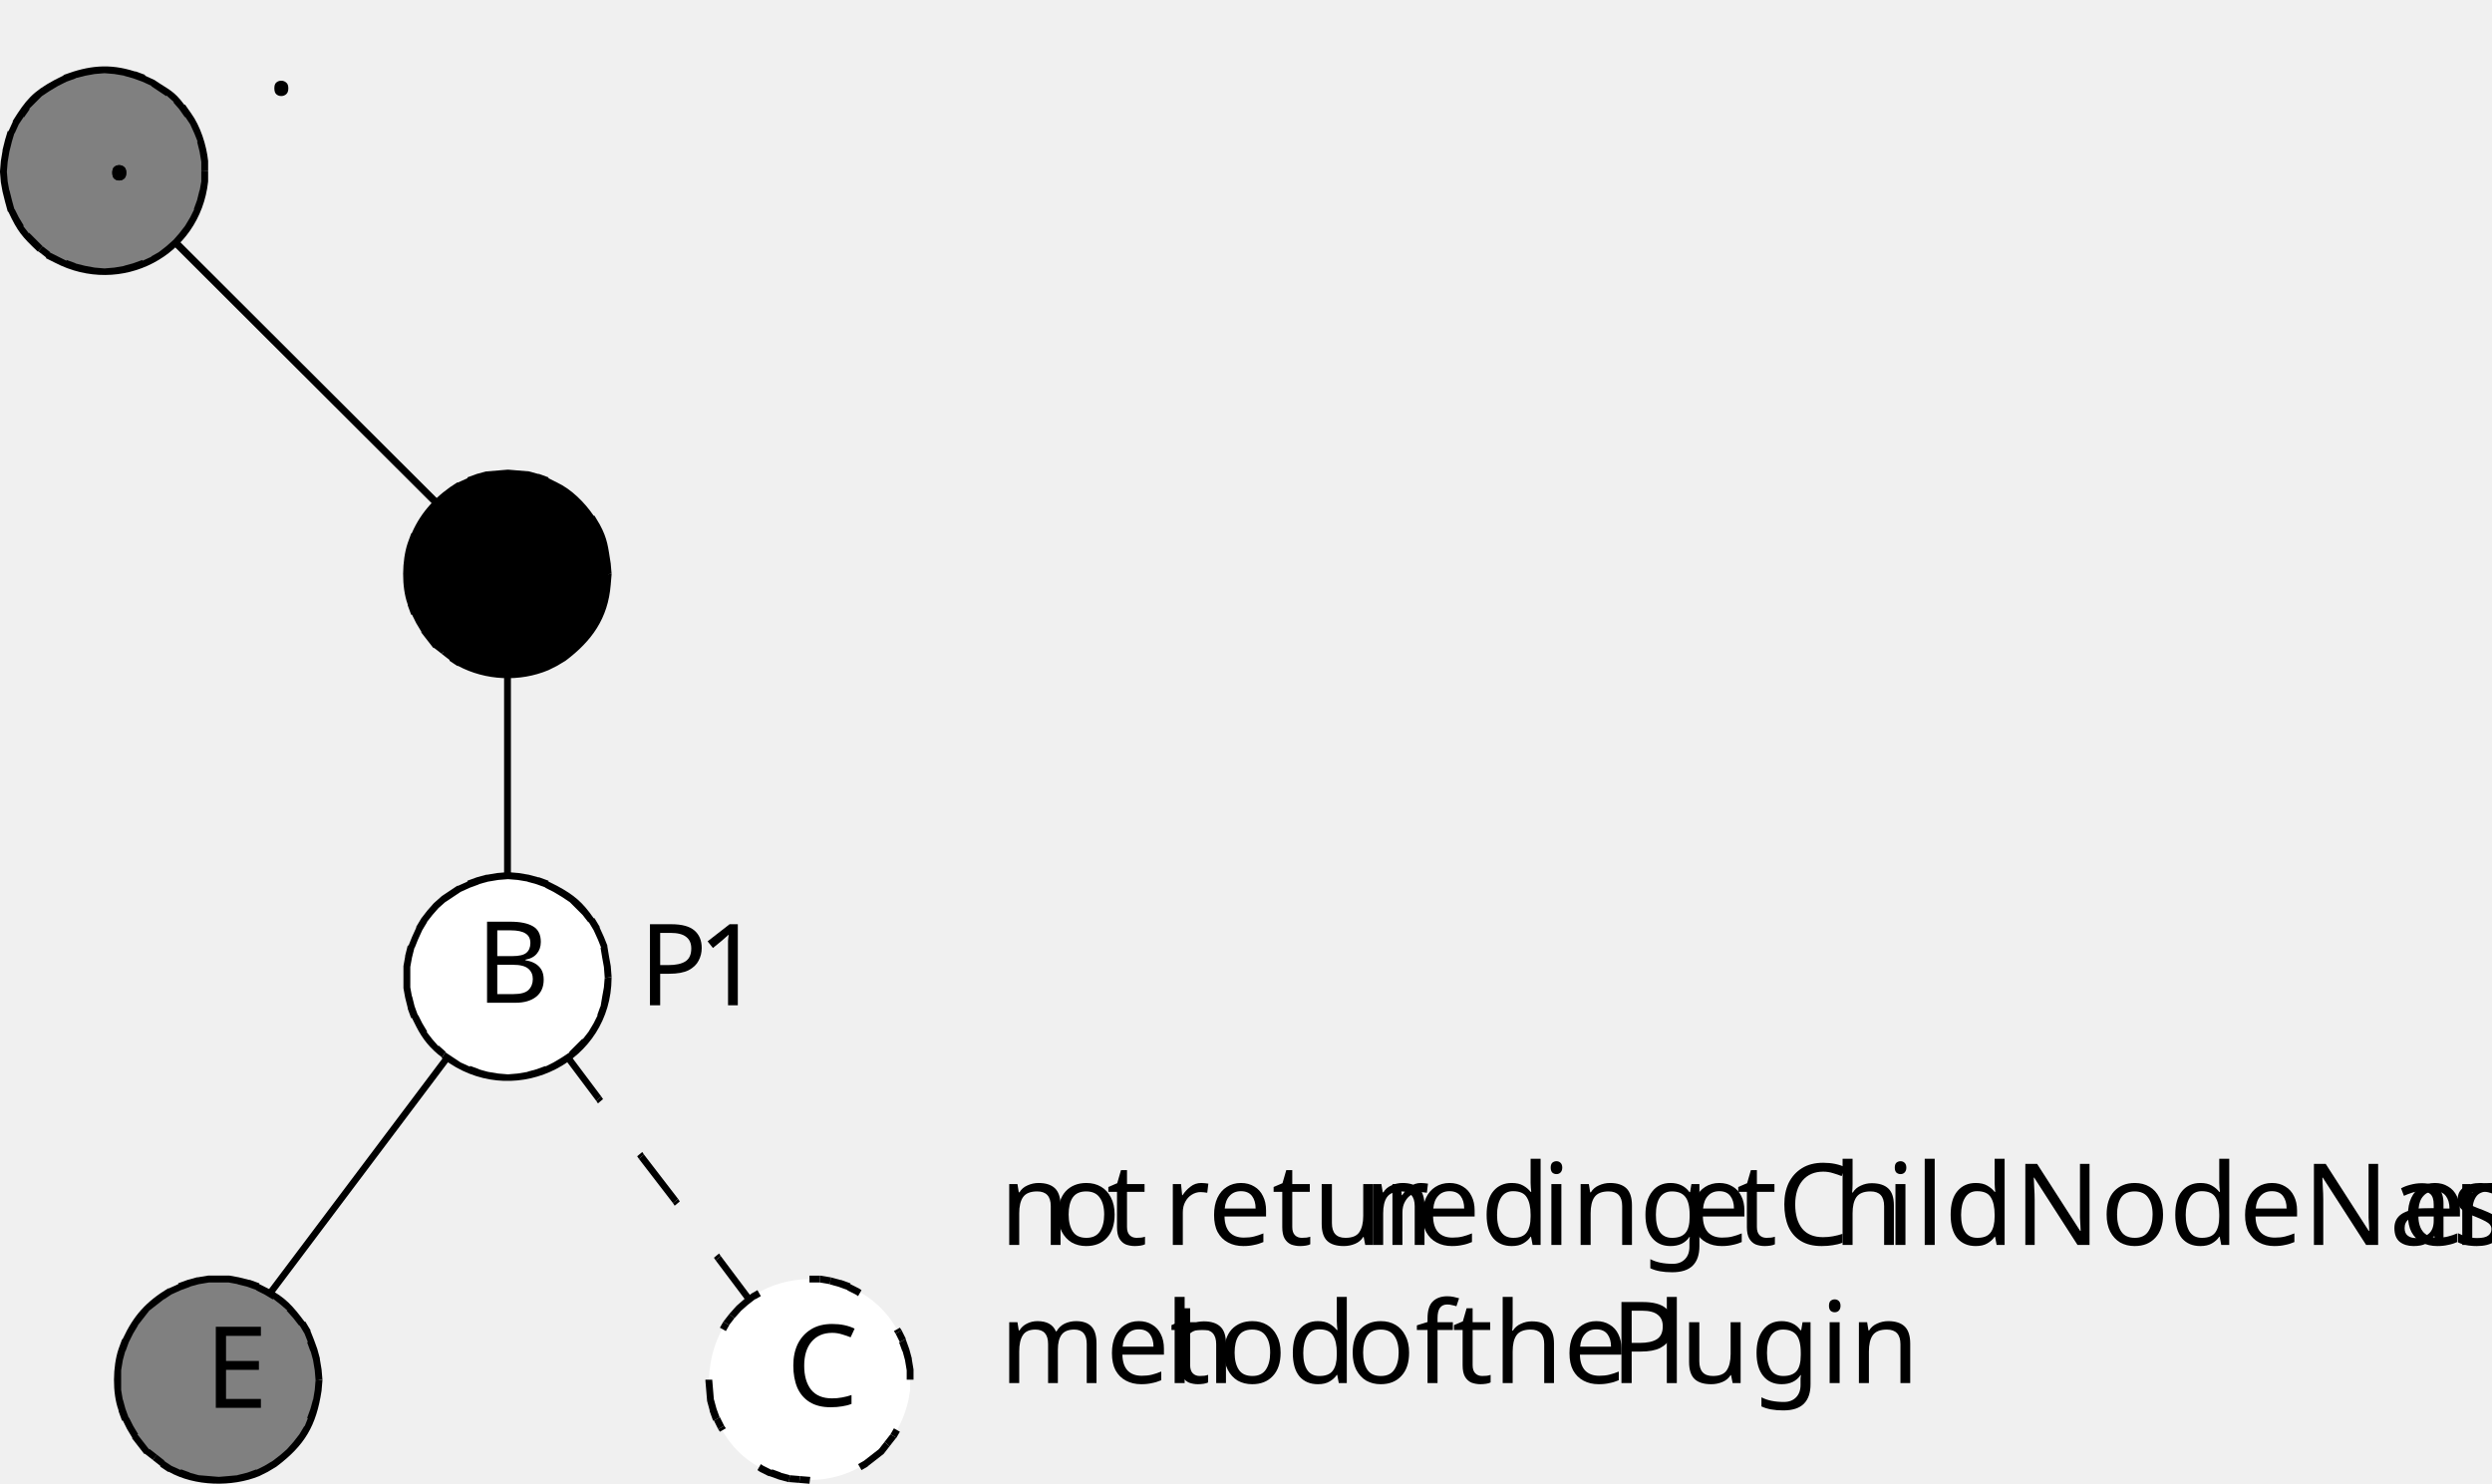
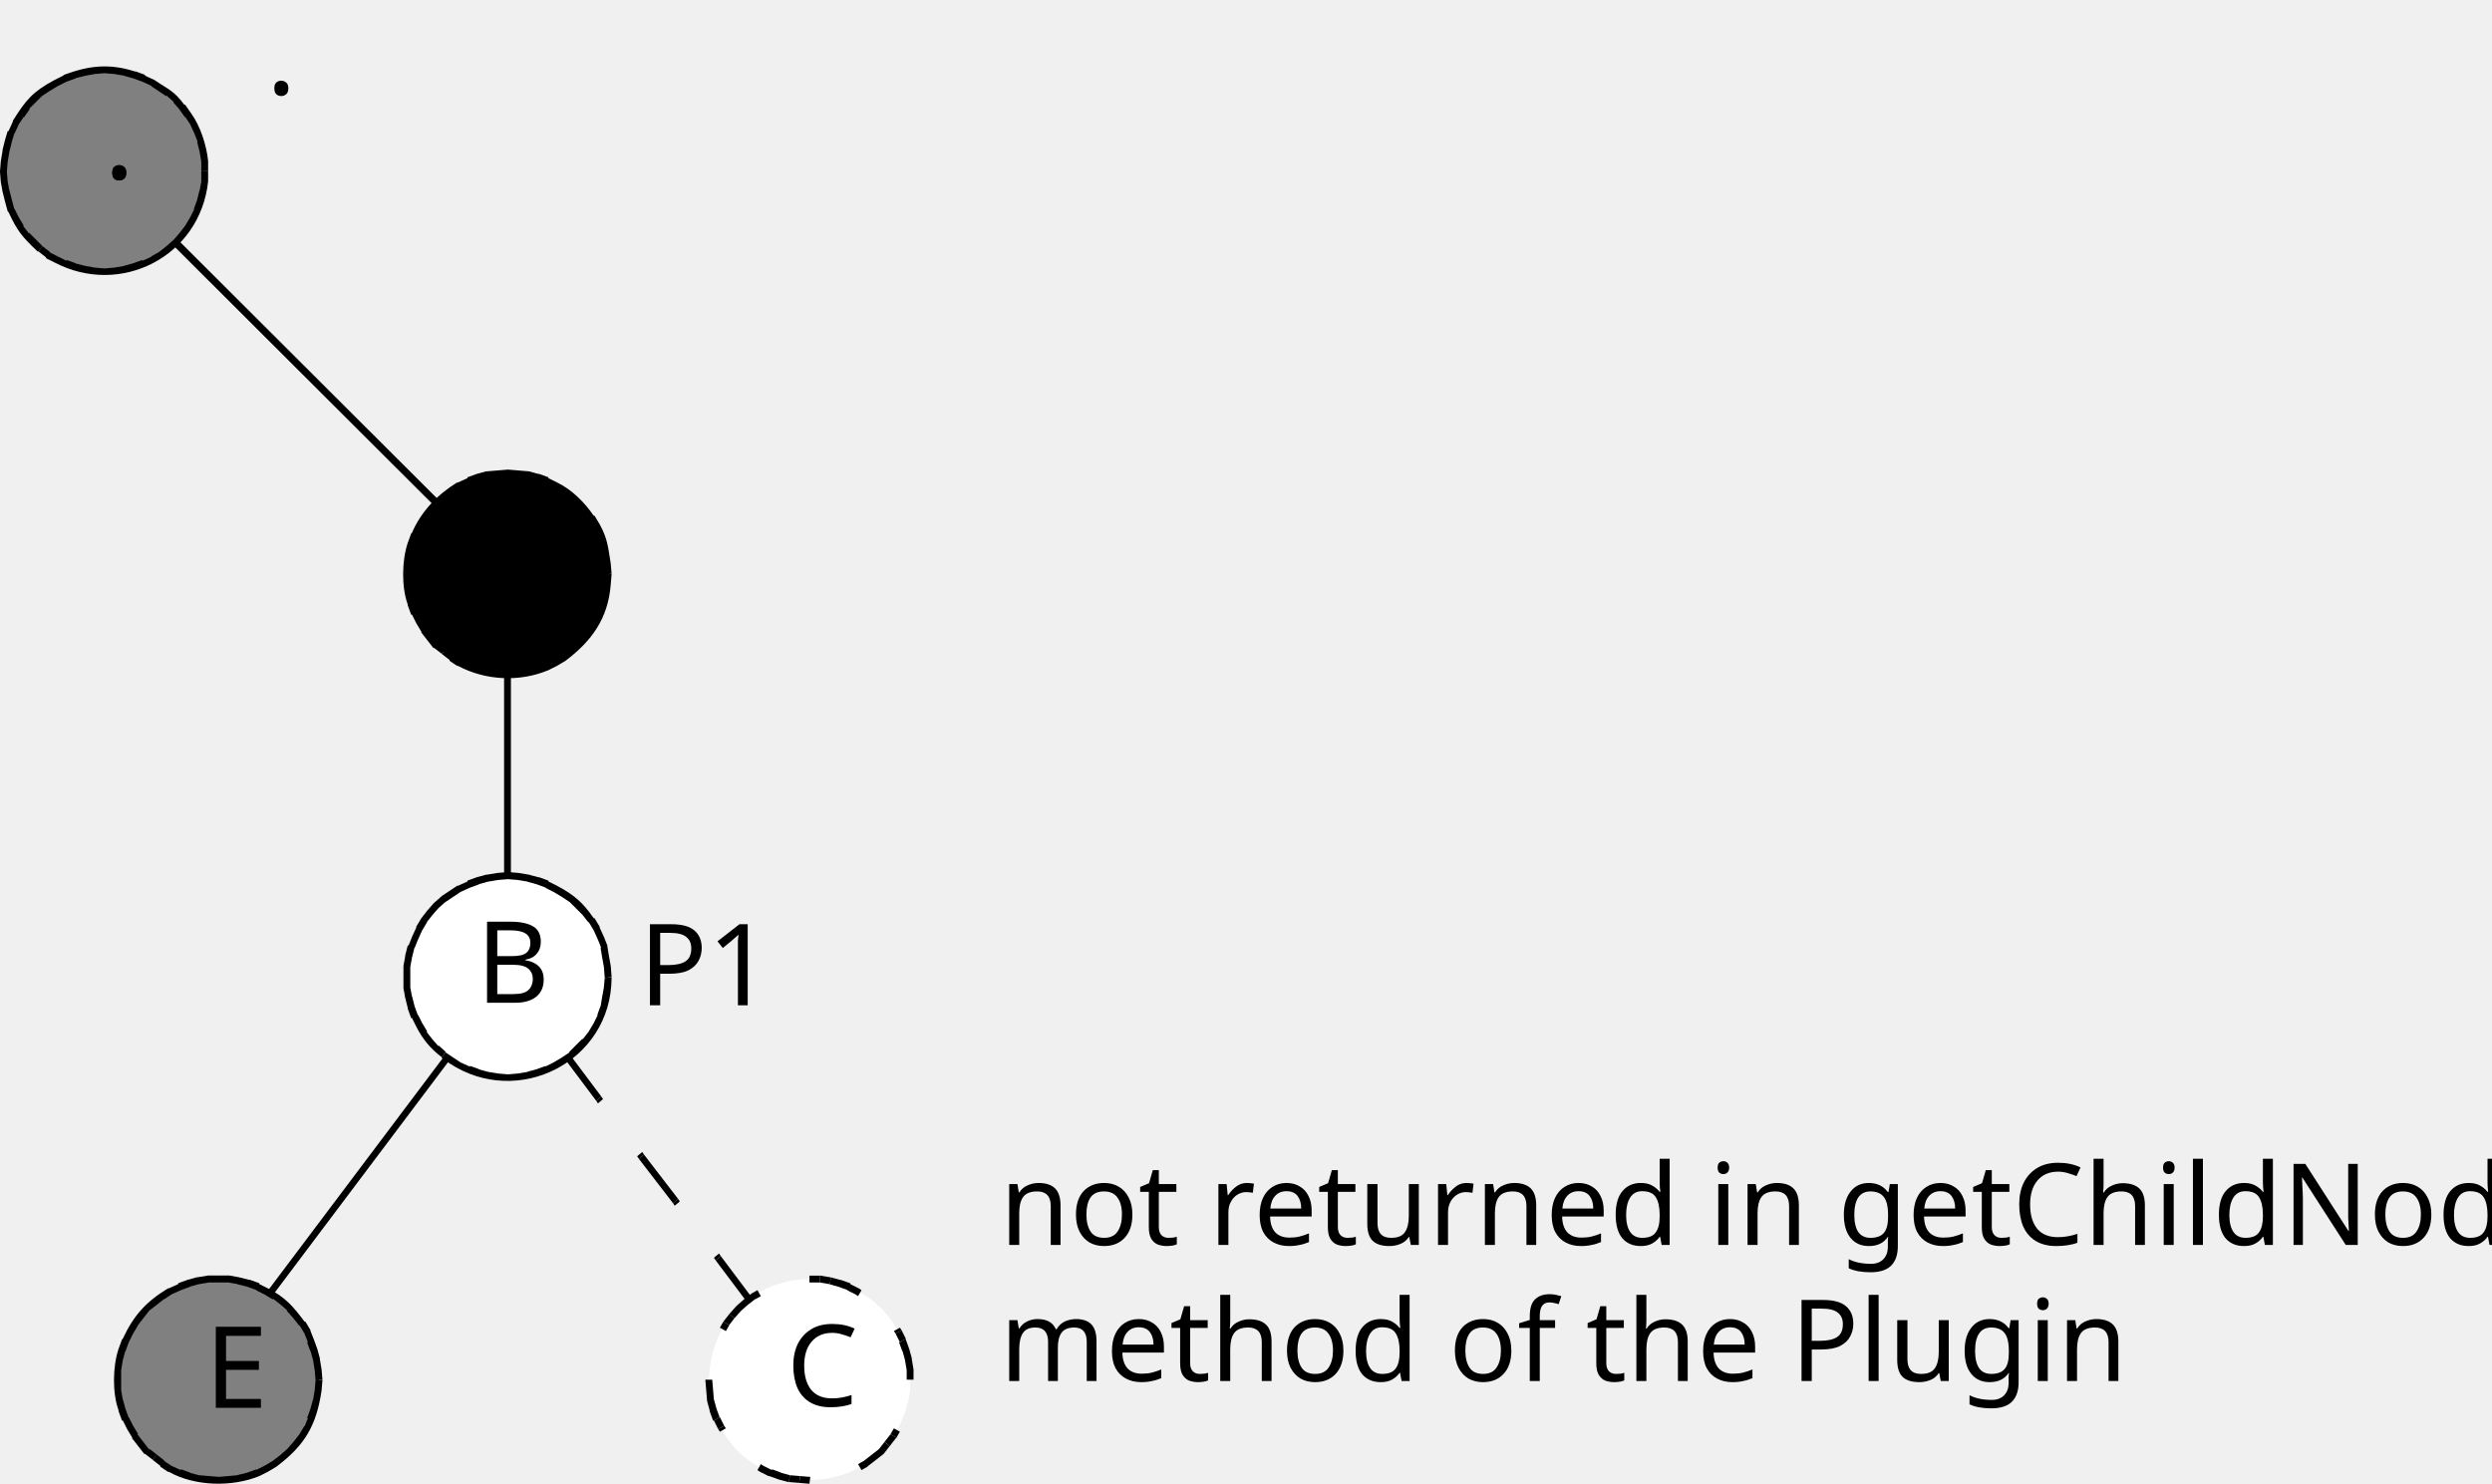
- <svg xmlns="http://www.w3.org/2000/svg" version="1.1" id="Layer_1" x="0px" y="0px" width="175.295px" height="104.388px" viewBox="0 0 175.295 104.388" style="enable-background:new 0 0 175.295 104.388;" xml:space="preserve">
-   <polyline points="35.88,68.628 35.76,68.447 35.4,68.747 35.52,68.928 " />
+ <svg xmlns="http://www.w3.org/2000/svg" version="1.1" id="Layer_1" x="0px" y="0px" width="175.295px" height="104.389px" viewBox="0 0 175.295 104.389" enable-background="new 0 0 175.295 104.389" xml:space="preserve">
+   <polyline points="35.88,68.628 35.76,68.447 35.4,68.747 35.52,68.927 " />
  <polyline points="36.9,70.008 37.02,70.188 36.66,70.487 36.54,70.308 " />
-   <polyline points="35.88,68.628 35.52,68.928 36.54,70.308 36.9,70.008 " />
-   <polyline style="fill-rule:evenodd;clip-rule:evenodd;" points="39.959,74.027 39.84,73.848 39.48,74.147 39.6,74.327 " />
-   <polyline style="fill-rule:evenodd;clip-rule:evenodd;" points="42.3,77.147 42.42,77.327 42.06,77.628 41.94,77.447 " />
-   <polyline style="fill-rule:evenodd;clip-rule:evenodd;" points="39.959,74.027 39.6,74.327 41.94,77.447 42.3,77.147 " />
-   <polyline style="fill-rule:evenodd;clip-rule:evenodd;" points="45.3,81.228 45.18,81.048 44.82,81.348 44.94,81.527 " />
-   <polyline style="fill-rule:evenodd;clip-rule:evenodd;" points="47.7,84.348 47.82,84.527 47.459,84.827 47.34,84.647 " />
-   <polyline style="fill-rule:evenodd;clip-rule:evenodd;" points="45.3,81.228 44.94,81.527 47.34,84.647 47.7,84.348 " />
-   <polyline style="fill-rule:evenodd;clip-rule:evenodd;" points="50.7,88.367 50.58,88.188 50.22,88.487 50.34,88.668 " />
-   <polyline style="fill-rule:evenodd;clip-rule:evenodd;" points="53.04,91.487 53.16,91.668 52.8,91.968 52.68,91.787 " />
-   <polyline style="fill-rule:evenodd;clip-rule:evenodd;" points="50.7,88.367 50.34,88.668 52.68,91.787 53.04,91.487 " />
+   <polyline points="35.88,68.628 35.52,68.927 36.54,70.308 36.9,70.008 " />
+   <polyline points="39.959,74.027 39.84,73.848 39.48,74.147 39.6,74.327 " />
+   <polyline points="42.3,77.147 42.42,77.327 42.06,77.628 41.94,77.447 " />
+   <polyline points="39.959,74.027 39.6,74.327 41.94,77.447 42.3,77.147 " />
+   <polyline points="45.3,81.228 45.18,81.048 44.82,81.348 44.94,81.527 " />
+   <polyline points="47.7,84.348 47.82,84.527 47.459,84.827 47.34,84.647 " />
+   <polyline points="45.3,81.228 44.94,81.527 47.34,84.647 47.7,84.348 " />
+   <polyline points="50.7,88.367 50.58,88.188 50.22,88.487 50.34,88.668 " />
+   <polyline points="53.04,91.487 53.16,91.668 52.8,91.968 52.68,91.787 " />
+   <polyline points="50.7,88.367 50.34,88.668 52.68,91.787 53.04,91.487 " />
  <polyline points="56.1,95.567 55.98,95.388 55.62,95.688 55.74,95.867 " />
-   <polyline points="57.12,96.947 57.24,97.128 56.88,97.428 56.76,97.247 " />
+   <polyline points="57.12,96.947 57.24,97.128 56.88,97.427 56.76,97.247 " />
  <polyline points="56.1,95.567 55.74,95.867 56.76,97.247 57.12,96.947 " />
-   <polyline points="35.88,68.928 36,68.747 35.64,68.447 35.52,68.628 " />
-   <polyline points="14.58,97.247 14.46,97.428 14.1,97.128 14.22,96.947 " />
-   <polyline points="35.88,68.928 35.52,68.628 14.22,96.947 14.58,97.247 " />
+   <polyline points="35.88,68.927 36,68.747 35.64,68.447 35.52,68.628 " />
+   <polyline points="14.58,97.247 14.46,97.427 14.1,97.128 14.22,96.947 " />
+   <polyline points="35.88,68.927 35.52,68.628 14.22,96.947 14.58,97.247 " />
  <rect x="35.459" y="40.128" width="0.48" height="0.239" />
  <rect x="35.459" y="40.367" width="0.48" height="28.62" />
  <polyline points="7.5,11.867 7.32,11.688 6.96,12.048 7.14,12.228 " />
  <polyline points="35.88,40.188 36.06,40.367 35.7,40.728 35.52,40.548 " />
  <polyline points="7.5,11.867 7.14,12.228 35.52,40.548 35.88,40.188 " />
-   <path style="fill-rule:evenodd;clip-rule:evenodd;fill:#808080;" d="M14.4,12.048v-0.721l-0.12-0.72  c-1.906-7.97-13.015-7.32-13.98,0.72l-0.06,0.721l0.06,0.72c0.994,8.02,12.158,8.577,13.98,0.66l0.12-0.66V12.048" />
-   <path d="M14.16,12.048v-0.721v0.061l-0.12-0.72l-0.18-0.721l0.06,0.061l-0.24-0.601l-0.3-0.66l-0.36-0.54v0.061l-0.42-0.6  l-0.42-0.48h0.06l-0.54-0.48v0.061l-1.08-0.72h0.06l-0.66-0.301L9.36,5.508L8.7,5.327h0.06l-0.72-0.12l-0.72-0.06h0.06l-0.72,0.06  L6,5.327L5.28,5.508h0.06L4.68,5.747l-0.6,0.301l-0.6,0.359l-0.54,0.36L3,6.707L2.04,7.668H2.1l-0.42,0.6V8.207l-0.36,0.54  l-0.3,0.66v-0.06l-0.18,0.6l-0.18,0.721l-0.12,0.72l-0.06,0.72v-0.06l0.06,0.72l0.12,0.66v-0.061l0.18,0.721l0.18,0.659v-0.06  l0.3,0.6l0.36,0.601H1.62l0.42,0.54v-0.061L3,17.327l-0.3,0.36H2.64c-1.101-1.044-1.402-1.407-2.04-2.76l-0.06-0.061l-0.18-0.66  l-0.18-0.72l-0.12-0.66L0,12.107v-0.06l0.06-0.721l0.12-0.72v-0.06l0.18-0.721l0.18-0.6H0.6l0.3-0.66v-0.06  c0.914-1.469,1.398-2.052,2.94-2.88l0.6-0.301l0.06-0.06c1.731-0.646,3.185-0.817,4.98-0.24h0.06l0.66,0.24v0.06l0.66,0.301  c1.003,0.687,1.363,0.74,2.1,1.739h0.06l0.42,0.601c0.652,0.896,1.087,2.25,1.2,3.359v0.721" />
-   <path d="M3,17.327l0.54,0.42H3.48l1.2,0.601v-0.061l0.66,0.24H5.28L6,18.707l0.66,0.12l0.72,0.061H7.32l0.72-0.061l0.72-0.12H8.7  l0.66-0.18l0.66-0.24v0.061l0.66-0.3h-0.06l0.54-0.301l0.54-0.42l0.54-0.479l-0.06,0.06l0.42-0.479l0.42-0.54l0.36-0.601l0.3-0.6  l-0.06,0.06l0.24-0.659l0.18-0.721v0.061l0.12-0.66v-0.72h0.48v0.72c-0.56,5.264-6.152,8.136-10.8,5.7l-0.6-0.3v-0.061l-0.54-0.42" />
-   <path style="fill-rule:evenodd;clip-rule:evenodd;" d="M42.78,40.367l-0.06-0.72l-0.12-0.72c-1.805-7.906-12.887-7.319-13.98,0.72  v1.44c1.036,8.03,12.224,8.643,13.98,0.72l0.12-0.72L42.78,40.367" />
-   <path d="M42.54,40.428l-0.06-0.721l-0.12-0.72l-0.12-0.66v0.061L42,37.728h0.061l-0.3-0.6l-0.36-0.601v0.061l-0.42-0.54l-0.96-0.96  h0.06l-0.54-0.42v0.06l-0.6-0.36l-0.6-0.3h0.06l-0.66-0.24l-0.66-0.18h0.061l-1.44-0.12h0.061l-1.44,0.12l-0.66,0.18h0.061  l-0.66,0.24l-0.66,0.3l-0.54,0.36l0.061-0.06l-0.54,0.42l-0.54,0.479l-0.42,0.48L30,36.588l0.061-0.061l-0.36,0.601l-0.3,0.6  l-0.24,0.66v-0.061l-0.18,0.66l-0.12,0.72v-0.06v1.44l0.12,0.72v-0.061l0.18,0.66l0.24,0.66v-0.06l0.3,0.6l0.36,0.6H30l0.841,1.08  v-0.06l0.54,0.42l-0.301,0.36l-0.54-0.42h-0.06l-0.84-1.08v-0.061l-0.36-0.6l-0.3-0.601h-0.06l-0.24-0.659v-0.061  c-0.447-1.22-0.412-3.101,0-4.32l0.24-0.659l0.06-0.061c0.651-1.506,1.793-2.689,3.18-3.54h0.061l0.66-0.3v-0.06l0.659-0.24  l0.66-0.18h0.061l1.439-0.12h0.061l1.439,0.12l0.66,0.18h0.061l0.659,0.24v0.06l0.601,0.3c1.021,0.48,1.954,1.418,2.58,2.34h0.06  l0.36,0.601c0.565,1.035,0.591,1.603,0.779,2.76l0.061,0.72" />
-   <path d="M31.38,45.647l0.54,0.42H31.86l0.54,0.36l0.66,0.3v-0.06l0.66,0.239H33.66l0.66,0.181l0.72,0.119h-0.06h1.44l0.72-0.119  H37.08l0.66-0.181l0.66-0.239l-0.06,0.06l0.6-0.3l0.6-0.36l0.54-0.42l0.48-0.42l-0.061,0.06l0.48-0.54l0.42-0.54l0.36-0.6l0.3-0.6  L42,43.067l0.24-0.66v0.061l0.12-0.66l0.12-0.72l0.06-0.721v0.061l0.48-0.061v0.061l-0.061,0.72c-0.189,2.35-1.326,3.947-3.18,5.34  l-0.6,0.36l-0.601,0.3c-2.026,0.846-4.417,0.737-6.359-0.3H32.16l-0.54-0.36v-0.06l-0.54-0.42" />
-   <text transform="matrix(1 0 0 1 18.7202 6.6475)" style="font-family:'ProductusBook'; font-size:7.98;">.</text>
-   <text transform="matrix(1 0 0 1 7.3198 12.5879)" style="font-family:'ProductusSemibold'; font-size:7.98;">.</text>
-   <path style="fill-rule:evenodd;clip-rule:evenodd;fill:#FFFFFF;" d="M42.78,68.747l-0.06-0.779l-0.12-0.66  c-1.688-7.893-12.917-7.356-13.98,0.66v1.5c1.046,8.013,12.311,8.55,13.98,0.66l0.12-0.66L42.78,68.747" />
-   <path d="M42.54,68.808l-0.06-0.78l-0.12-0.66l-0.12-0.72l0.061,0.06l-0.24-0.6l-0.3-0.66l-0.36-0.6v0.06l-0.42-0.54l-0.96-0.96  l0.06,0.061l-0.54-0.36l-0.6-0.36l-0.6-0.3h0.06l-0.66-0.24l-0.66-0.18h0.061l-0.72-0.12l-0.721-0.06h0.061l-0.721,0.06l-0.72,0.12  l-0.66,0.18h0.061l-0.66,0.24l-0.66,0.3l-1.08,0.721l0.061-0.061l-0.54,0.48l-0.42,0.479L30,64.907l0.061-0.06l-0.36,0.6l-0.3,0.66  l-0.24,0.6v-0.06l-0.18,0.72l-0.12,0.66v-0.06v1.5l0.12,0.66v-0.061l0.18,0.72l0.24,0.66v-0.06l0.3,0.6l0.36,0.601H30l0.421,0.54  l0.42,0.479v-0.06l0.54,0.479H31.32l-0.24,0.42v-0.06c-0.796-0.599-1.348-1.267-1.8-2.16l-0.3-0.6h-0.06l-0.24-0.66v-0.061  l-0.181-0.72l-0.119-0.66v-1.56l0.119-0.66v-0.061l0.181-0.72h0.06l0.24-0.6l0.3-0.66v-0.061l0.36-0.6l0.42-0.54l0.42-0.479  l0.06-0.061l0.54-0.479l1.08-0.721h0.061l0.66-0.3v-0.06l0.659-0.24l0.66-0.18h0.061l0.72-0.12l0.72-0.061h0.061l0.72,0.061  l0.72,0.12l0.66,0.18h0.061l0.659,0.24v0.06l0.601,0.3c1.213,0.654,1.796,1.154,2.58,2.28h0.06l0.36,0.6v0.061l0.3,0.66l0.24,0.6  v0.061l0.12,0.72l0.119,0.66l0.061,0.779" />
-   <path d="M31.32,74.027l1.08,0.72l0.66,0.301v-0.061l0.66,0.24H33.66l0.66,0.18l0.72,0.12l0.721,0.061H35.7l0.721-0.061l0.72-0.12  H37.08l0.66-0.18l0.66-0.24l-0.06,0.061l0.6-0.301l0.6-0.359l0.54-0.36h-0.06l0.96-0.96v0.061l0.42-0.54l0.36-0.601l0.3-0.6  L42,71.447l0.24-0.66v0.061l0.12-0.72l0.12-0.66l0.06-0.721v0.061l0.48-0.061v0.061c-0.022,5.867-6.57,9.193-11.4,6l-0.54-0.36" />
-   <text transform="matrix(1 0 0 1 33.48 70.5479)" style="font-family:'ProductusSemibold'; font-size:7.98;">B</text>
-   <text transform="matrix(1 0 0 1 7.3198 12.5869)" style="font-family:'ProductusSemibold'; font-size:7.98;">.</text>
-   <text transform="matrix(1 0 0 1 34.2593 42.9473)" style="font-family:'ProductusSemibold'; font-size:7.98;">A</text>
-   <text transform="matrix(1 0 0 1 44.939 70.7266)">
-     <tspan x="0" y="0" style="font-family:'ProductusSemibold'; font-size:7.98;">P</tspan>
-     <tspan x="4.134" y="0" style="font-family:'ProductusSemibold'; font-size:7.98;">1</tspan>
-   </text>
-   <path style="fill-rule:evenodd;clip-rule:evenodd;fill:#808080;" d="M22.44,97.067l-0.06-0.72l-0.12-0.72  c-1.853-7.946-12.876-7.319-13.98,0.72v1.439c1.09,8.031,12.146,8.646,13.98,0.721l0.12-0.721L22.44,97.067" />
-   <path d="M22.2,97.128l-0.06-0.721l-0.12-0.72l-0.18-0.66v0.061l-0.24-0.66h0.06l-0.239-0.601l-0.36-0.6v0.06l-0.42-0.54l-0.48-0.54  h0.061l-0.48-0.42l-0.54-0.42v0.061l-0.6-0.36L18,90.768h0.061l-0.66-0.24l-0.72-0.18h0.06l-0.66-0.12h-1.44h0.06l-0.72,0.12  l-0.66,0.18h0.06l-0.66,0.24l-0.66,0.3l-0.54,0.36l0.06-0.061l-1.08,0.84l-0.84,1.08l0.06-0.06l-0.36,0.6l-0.3,0.601l-0.24,0.66  v-0.061l-0.18,0.66l-0.12,0.72v-0.06v1.439l0.12,0.721v-0.061l0.18,0.66l0.24,0.66v-0.061l0.3,0.601l0.36,0.6H9.66l0.84,1.08v-0.06  l0.54,0.42l-0.3,0.359l-0.54-0.42h-0.06l-0.84-1.08v-0.06l-0.36-0.6l-0.3-0.601H8.58l-0.24-0.66v-0.06  c-0.447-1.221-0.412-3.101,0-4.32l0.24-0.66l0.06-0.06c0.765-1.644,1.645-2.605,3.18-3.54h0.06l0.66-0.3v-0.061l0.66-0.239  l0.66-0.181h0.06l0.72-0.12h1.5l0.66,0.12l0.72,0.181h0.06l0.66,0.239v0.061l0.601,0.3c1.226,0.624,1.766,1.253,2.58,2.34h0.06  l0.36,0.601v0.06l0.239,0.6l0.24,0.66l0.18,0.66v0.061l0.12,0.72l0.061,0.72" />
-   <path d="M11.04,102.348l0.54,0.42h-0.06l0.54,0.36l0.66,0.3v-0.061l0.66,0.24h-0.06l0.66,0.18l1.44,0.12h-0.06l0.72-0.06l0.66-0.061  h-0.06l0.72-0.18l0.66-0.24L18,103.428l0.601-0.3l0.6-0.36l0.54-0.42l0.48-0.42l-0.061,0.06l0.48-0.54l0.42-0.54l0.36-0.6v0.06  l0.239-0.6H21.6l0.24-0.66l0.18-0.66v0.061l0.12-0.721l0.06-0.72v0.061l0.48-0.061v0.061l-0.061,0.72  c-0.373,2.458-1.173,3.83-3.18,5.34l-0.6,0.36l-0.601,0.3c-1.911,0.78-4.531,0.729-6.36-0.3h-0.06l-0.54-0.36v-0.06l-0.54-0.421" />
-   <path style="fill-rule:evenodd;clip-rule:evenodd;fill:#FFFFFF;" d="M64.02,97.067v-0.72l-0.12-0.72  c-1.84-7.896-13.043-7.33-13.979,0.72l-0.061,0.72l0.061,0.72c0.906,8.035,12.171,8.595,13.979,0.721l0.12-0.721V97.067" />
-   <polyline points="63.78,97.067 63.78,96.348 63.78,96.407 63.66,95.688 63.48,95.027 63.48,95.088 63.24,94.428 63.3,94.428   63.72,94.188 63.72,94.247 63.959,94.907 64.14,95.567 64.14,95.628 64.26,96.348 64.26,97.067 " />
-   <polyline points="63.3,94.428 63,93.827 63.42,93.588 63.72,94.188 " />
+   <path fill="#808080" d="M14.4,12.048v-0.721l-0.12-0.72c-1.906-7.97-13.015-7.32-13.98,0.72l-0.06,0.721l0.06,0.721  c0.994,8.02,12.158,8.576,13.98,0.659l0.12-0.659V12.048" />
+   <path d="M14.16,12.048v-0.721v0.062l-0.12-0.721l-0.18-0.721l0.06,0.061l-0.24-0.601l-0.3-0.66l-0.36-0.54v0.062L12.6,7.668  l-0.42-0.479h0.06l-0.54-0.48v0.062l-1.08-0.721h0.06l-0.66-0.301l-0.66-0.24L8.7,5.327h0.06l-0.72-0.12l-0.72-0.06h0.06l-0.72,0.06  L6,5.327L5.28,5.508h0.06L4.68,5.747l-0.6,0.301l-0.6,0.359l-0.54,0.36L3,6.707L2.04,7.668H2.1L1.68,8.268V8.207l-0.36,0.54  l-0.3,0.66v-0.06l-0.18,0.6l-0.18,0.721l-0.12,0.721l-0.06,0.72v-0.061l0.06,0.721l0.12,0.659v-0.061l0.18,0.721l0.18,0.659v-0.06  l0.3,0.6l0.36,0.602H1.62l0.42,0.539v-0.061L3,17.327l-0.3,0.36H2.64c-1.101-1.044-1.402-1.407-2.04-2.761l-0.06-0.061l-0.18-0.66  l-0.18-0.72l-0.12-0.66L0,12.107v-0.061l0.06-0.721l0.12-0.72v-0.061l0.18-0.721l0.18-0.6H0.6l0.3-0.66V8.505  c0.914-1.469,1.398-2.052,2.94-2.88l0.6-0.301l0.06-0.06c1.731-0.646,3.185-0.817,4.98-0.24h0.06l0.66,0.24v0.06l0.66,0.301  c1.003,0.688,1.363,0.74,2.1,1.739h0.06l0.42,0.601c0.652,0.896,1.087,2.25,1.2,3.359v0.721" />
+   <path d="M3,17.327l0.54,0.42H3.48l1.2,0.602v-0.062l0.66,0.24H5.28L6,18.707l0.66,0.12l0.72,0.062H7.32l0.72-0.062l0.72-0.12H8.7  l0.66-0.18l0.66-0.24v0.062l0.66-0.301h-0.06l0.54-0.301l0.54-0.42l0.54-0.479l-0.06,0.06l0.42-0.479l0.42-0.54l0.36-0.602l0.3-0.6  l-0.06,0.06l0.24-0.659l0.18-0.721v0.062l0.12-0.66v-0.721h0.48v0.721c-0.56,5.264-6.152,8.136-10.8,5.699l-0.6-0.3v-0.061  l-0.54-0.42" />
+   <path d="M42.78,40.367l-0.06-0.72l-0.12-0.721c-1.805-7.905-12.887-7.318-13.98,0.721v1.439c1.036,8.03,12.224,8.644,13.98,0.721  l0.12-0.721L42.78,40.367" />
+   <path d="M42.54,40.427l-0.06-0.721l-0.12-0.72l-0.12-0.66v0.062L42,37.728h0.061l-0.3-0.601l-0.36-0.601v0.061l-0.42-0.54  l-0.96-0.96h0.06l-0.54-0.42v0.061l-0.6-0.36l-0.6-0.3h0.06l-0.66-0.24l-0.66-0.18h0.061l-1.44-0.12h0.061l-1.44,0.12l-0.66,0.18  h0.061l-0.66,0.24l-0.66,0.3l-0.54,0.36l0.061-0.061l-0.54,0.42l-0.54,0.479l-0.42,0.479L30,36.588l0.061-0.061l-0.36,0.601  l-0.3,0.601l-0.24,0.66v-0.062l-0.18,0.66l-0.12,0.72v-0.06v1.439l0.12,0.721v-0.062l0.18,0.66l0.24,0.66v-0.061l0.3,0.601l0.36,0.6  H30l0.841,1.08v-0.06l0.54,0.42l-0.301,0.359l-0.54-0.42h-0.06l-0.84-1.08v-0.061l-0.36-0.601l-0.3-0.601h-0.06l-0.24-0.659v-0.061  c-0.447-1.22-0.412-3.102,0-4.32l0.24-0.659l0.06-0.061c0.651-1.506,1.793-2.689,3.18-3.54h0.061l0.66-0.3v-0.061l0.659-0.24  l0.66-0.18h0.061l1.439-0.12h0.061l1.439,0.12l0.66,0.18h0.061l0.659,0.24v0.061l0.601,0.3c1.021,0.479,1.954,1.418,2.58,2.34h0.06  l0.36,0.601c0.565,1.035,0.591,1.604,0.779,2.761l0.061,0.72" />
+   <path d="M31.38,45.647l0.54,0.42h-0.06l0.54,0.359l0.66,0.301v-0.061l0.66,0.239h-0.06l0.66,0.181l0.72,0.119h-0.06h1.44l0.72-0.119  h-0.06l0.66-0.181l0.66-0.239l-0.06,0.061l0.6-0.301l0.6-0.359l0.54-0.42l0.48-0.42l-0.061,0.06l0.48-0.54l0.42-0.54l0.36-0.6  l0.3-0.601L42,43.067l0.24-0.66v0.061l0.12-0.659l0.12-0.721l0.06-0.721v0.061l0.48-0.061v0.061l-0.061,0.721  c-0.189,2.35-1.326,3.946-3.18,5.34l-0.6,0.36l-0.601,0.3c-2.026,0.846-4.417,0.736-6.359-0.3H32.16l-0.54-0.36v-0.061l-0.54-0.42" />
+   <text transform="matrix(1 0 0 1 18.7202 6.6472)" font-family="'ProductusBook'" font-size="7.98">.</text>
+   <text transform="matrix(1 0 0 1 7.3198 12.5876)" font-family="'ProductusSemibold'" font-size="7.98">.</text>
+   <path fill="#FFFFFF" d="M42.78,68.747l-0.06-0.779l-0.12-0.659c-1.688-7.894-12.917-7.356-13.98,0.659v1.5  c1.046,8.014,12.311,8.551,13.98,0.66l0.12-0.66L42.78,68.747" />
+   <path d="M42.54,68.808l-0.06-0.78l-0.12-0.66l-0.12-0.72l0.061,0.06l-0.24-0.6l-0.3-0.66l-0.36-0.6v0.06l-0.42-0.54l-0.96-0.96  l0.06,0.061l-0.54-0.359l-0.6-0.36l-0.6-0.3h0.06l-0.66-0.24l-0.66-0.18h0.061l-0.72-0.12l-0.721-0.06h0.061l-0.721,0.06l-0.72,0.12  l-0.66,0.18h0.061l-0.66,0.24l-0.66,0.3l-1.08,0.721l0.061-0.061l-0.54,0.48l-0.42,0.479L30,64.907l0.061-0.06l-0.36,0.6l-0.3,0.66  l-0.24,0.6v-0.06l-0.18,0.72l-0.12,0.66v-0.061v1.5l0.12,0.66v-0.061l0.18,0.72l0.24,0.66v-0.06l0.3,0.6l0.36,0.601H30l0.421,0.54  l0.42,0.479v-0.061l0.54,0.479H31.32l-0.24,0.42v-0.061c-0.796-0.599-1.348-1.267-1.8-2.159l-0.3-0.601h-0.06l-0.24-0.66v-0.061  l-0.181-0.72l-0.119-0.66v-1.561l0.119-0.659v-0.062l0.181-0.72h0.06l0.24-0.601l0.3-0.659v-0.062l0.36-0.6l0.42-0.54l0.42-0.479  l0.06-0.061l0.54-0.479l1.08-0.721h0.061l0.66-0.3v-0.061l0.659-0.239l0.66-0.181h0.061l0.72-0.12l0.72-0.061h0.061l0.72,0.061  l0.72,0.12l0.66,0.181h0.061l0.659,0.239v0.061l0.601,0.3c1.213,0.654,1.796,1.154,2.58,2.28h0.06l0.36,0.6v0.062l0.3,0.659  l0.24,0.601v0.061l0.12,0.721l0.119,0.659l0.061,0.779" />
+   <path d="M31.32,74.027l1.08,0.72l0.66,0.301v-0.061l0.66,0.24h-0.06l0.66,0.18l0.72,0.12l0.721,0.061H35.7l0.721-0.061l0.72-0.12  H37.08l0.66-0.18l0.66-0.24l-0.06,0.061l0.6-0.301l0.6-0.358l0.54-0.36h-0.06l0.96-0.96v0.061l0.42-0.54l0.36-0.601l0.3-0.6  L42,71.447l0.24-0.66v0.062l0.12-0.721l0.12-0.66l0.06-0.721v0.062l0.48-0.062v0.062c-0.022,5.866-6.57,9.192-11.4,6l-0.54-0.36" />
+   <text transform="matrix(1 0 0 1 33.48 70.5476)" font-family="'ProductusSemibold'" font-size="7.98">B</text>
+   <text transform="matrix(1 0 0 1 7.3198 12.5867)" font-family="'ProductusSemibold'" font-size="7.98">.</text>
+   <text transform="matrix(1 0 0 1 34.2593 42.947)" font-family="'ProductusSemibold'" font-size="7.98">A</text>
+   <text transform="matrix(1 0 0 1 44.939 70.7263)" font-family="'ProductusSemibold'" font-size="7.98">P1</text>
+   <path fill="#808080" d="M22.44,97.067l-0.06-0.72l-0.12-0.721c-1.853-7.945-12.876-7.318-13.98,0.721v1.438  c1.09,8.031,12.146,8.646,13.98,0.721l0.12-0.721L22.44,97.067" />
+   <path d="M22.2,97.128l-0.06-0.721l-0.12-0.72l-0.18-0.66v0.061l-0.24-0.66h0.06l-0.239-0.601l-0.36-0.6v0.06l-0.42-0.54l-0.48-0.54  h0.061l-0.48-0.42l-0.54-0.42v0.061l-0.6-0.359L18,90.768h0.061l-0.66-0.24l-0.72-0.18h0.06l-0.66-0.12h-1.44h0.06l-0.72,0.12  l-0.66,0.18h0.06l-0.66,0.24l-0.66,0.3l-0.54,0.359l0.06-0.061l-1.08,0.84l-0.84,1.08l0.06-0.06l-0.36,0.6l-0.3,0.601l-0.24,0.66  v-0.061l-0.18,0.66l-0.12,0.72v-0.06v1.438l0.12,0.721v-0.061l0.18,0.66l0.24,0.66v-0.062l0.3,0.602l0.36,0.6H9.66l0.84,1.08v-0.061  l0.54,0.421l-0.3,0.358l-0.54-0.42h-0.06l-0.84-1.08v-0.06l-0.36-0.601l-0.3-0.601H8.58l-0.24-0.66v-0.06  c-0.447-1.222-0.412-3.102,0-4.32l0.24-0.66l0.06-0.06c0.765-1.645,1.645-2.605,3.18-3.54h0.06l0.66-0.3v-0.062l0.66-0.239  l0.66-0.181h0.06l0.72-0.12h1.5l0.66,0.12l0.72,0.181h0.06l0.66,0.239v0.062l0.601,0.3c1.226,0.624,1.766,1.253,2.58,2.34h0.06  l0.36,0.601v0.061l0.239,0.6l0.24,0.66l0.18,0.66v0.061l0.12,0.721l0.061,0.72" />
+   <path d="M11.04,102.348l0.54,0.42h-0.06l0.54,0.359l0.66,0.3v-0.061l0.66,0.24h-0.06l0.66,0.18l1.44,0.12h-0.06l0.72-0.06  l0.66-0.062h-0.06l0.72-0.18l0.66-0.24L18,103.427l0.601-0.3l0.6-0.359l0.54-0.42l0.48-0.421l-0.061,0.061l0.48-0.54l0.42-0.54  l0.36-0.6v0.06l0.239-0.6H21.6l0.24-0.66l0.18-0.66v0.061l0.12-0.721l0.06-0.72v0.061l0.48-0.061v0.061l-0.061,0.721  c-0.373,2.458-1.173,3.829-3.18,5.34l-0.6,0.359l-0.601,0.301c-1.911,0.779-4.531,0.729-6.36-0.301h-0.06l-0.54-0.359v-0.061  l-0.54-0.421" />
+   <path fill="#FFFFFF" d="M64.02,97.067v-0.72l-0.12-0.721c-1.84-7.896-13.043-7.33-13.979,0.721l-0.061,0.72l0.061,0.72  c0.906,8.035,12.171,8.595,13.979,0.721l0.12-0.721V97.067" />
+   <polyline points="63.78,97.067 63.78,96.348 63.78,96.407 63.66,95.688 63.48,95.027 63.48,95.088 63.24,94.427 63.3,94.427   63.72,94.188 63.72,94.247 63.959,94.907 64.14,95.567 64.14,95.628 64.26,96.348 64.26,97.067 " />
+   <polyline points="63.3,94.427 63,93.827 63.42,93.588 63.72,94.188 " />
  <polyline points="63,93.827 63.42,93.588 63.3,93.407 62.88,93.647 " />
  <polyline points="60.36,91.188 60.18,91.067 59.58,90.768 59.64,90.768 58.98,90.527 58.32,90.348 58.38,90.348 58.44,89.867   59.1,90.048 59.16,90.048 59.82,90.287 59.82,90.348 60.42,90.647 60.6,90.768 " />
  <polyline points="58.38,90.348 57.66,90.228 57.66,89.747 57.72,89.747 58.44,89.867 " />
  <rect x="56.94" y="89.747" width="0.72" height="0.48" />
-   <polyline points="53.52,91.188 53.1,91.428 53.16,91.367 52.62,91.787 52.14,92.207 51.66,92.747 51.3,92.447 51.78,91.907   51.84,91.848 52.32,91.428 52.86,91.008 53.28,90.768 " />
+   <polyline points="53.52,91.188 53.1,91.427 53.16,91.367 52.62,91.787 52.14,92.207 51.66,92.747 51.3,92.447 51.78,91.907   51.84,91.848 52.32,91.427 52.86,91.008 53.28,90.768 " />
  <polyline points="51.66,92.747 51.24,93.287 51.3,93.228 50.88,92.987 51.3,92.447 " />
  <polyline points="51.3,93.228 50.88,92.987 50.64,93.407 51.06,93.647 " />
  <polyline points="50.1,97.067 50.22,98.508 50.22,98.447 50.4,99.107 50.64,99.768 50.64,99.707 50.22,99.947 50.16,99.947   49.92,99.287 49.92,99.228 49.74,98.567 49.68,97.848 49.62,97.128 49.62,97.067 " />
  <polyline points="50.64,99.707 50.94,100.308 50.52,100.548 50.22,99.947 " />
  <polyline points="50.94,100.308 50.52,100.548 50.64,100.728 51.06,100.487 " />
-   <polyline points="53.52,103.008 53.7,103.128 54.3,103.428 54.3,103.367 54.959,103.607 54.9,103.607 55.56,103.787 55.5,104.268   55.44,104.268 54.78,104.088 54.12,103.848 54.06,103.848 53.459,103.548 53.28,103.428 " />
+   <polyline points="53.52,103.008 53.7,103.128 54.3,103.427 54.3,103.367 54.959,103.607 54.9,103.607 55.56,103.787 55.5,104.268   55.44,104.268 54.78,104.088 54.12,103.848 54.06,103.848 53.459,103.548 53.28,103.427 " />
  <polyline points="55.56,103.787 56.28,103.848 56.22,104.327 55.5,104.268 " />
  <polyline points="56.28,103.848 56.22,104.327 56.94,104.388 57,103.907 " />
-   <polyline points="60.36,103.008 60.78,102.768 61.86,101.928 61.8,101.987 62.22,101.447 62.58,101.747 62.16,102.287   61.08,103.128 61.02,103.188 60.6,103.428 " />
+   <polyline points="60.36,103.008 60.78,102.768 61.86,101.927 61.8,101.987 62.22,101.447 62.58,101.747 62.16,102.287   61.08,103.128 61.02,103.188 60.6,103.427 " />
  <polyline points="62.22,101.447 62.64,100.907 63.06,101.147 63,101.207 62.58,101.747 " />
  <polyline points="62.64,100.907 63.06,101.147 63.3,100.728 62.88,100.487 " />
-   <text transform="matrix(1 0 0 1 55.3198 98.9277)" style="font-family:'ProductusSemibold'; font-size:7.98;">C</text>
-   <text transform="matrix(1 0 0 1 14.3999 99.0469)" style="font-family:'ProductusSemibold'; font-size:7.98;">E</text>
-   <text transform="matrix(1 0 0 1 70.3198 87.5869)">
-     <tspan x="0" y="0" style="font-family:'ProductusBook'; font-size:7.98;">n</tspan>
-     <tspan x="3.679" y="0" style="font-family:'ProductusBook'; font-size:7.98;">o</tspan>
-     <tspan x="7.518" y="0" style="font-family:'ProductusBook'; font-size:7.98;">t</tspan>
-     <tspan x="9.896" y="0" style="font-family:'ProductusBook'; font-size:7.98;"> </tspan>
-     <tspan x="11.507" y="0" style="font-family:'ProductusBook'; font-size:7.98;">retur</tspan>
-     <tspan x="25.6" y="0" style="font-family:'ProductusBook'; font-size:7.98;">n</tspan>
-     <tspan x="29.318" y="0" style="font-family:'ProductusBook'; font-size:7.98;">ed</tspan>
-     <tspan x="36.516" y="0" style="font-family:'ProductusBook'; font-size:7.98;"> </tspan>
-     <tspan x="38.136" y="0" style="font-family:'ProductusBook'; font-size:7.98;">in</tspan>
-     <tspan x="43.379" y="0" style="font-family:'ProductusBook'; font-size:7.98;"> </tspan>
-     <tspan x="44.99" y="0" style="font-family:'ProductusBook'; font-size:7.98;">g</tspan>
-     <tspan x="48.294" y="0" style="font-family:'ProductusBook'; font-size:7.98;">e</tspan>
-     <tspan x="51.829" y="0" style="font-family:'ProductusBook'; font-size:7.98;">tC</tspan>
-     <tspan x="58.62" y="0" style="font-family:'ProductusBook'; font-size:7.98;">h</tspan>
-     <tspan x="62.339" y="0" style="font-family:'ProductusBook'; font-size:7.98;">ildNodeNam</tspan>
-     <tspan x="98.624" y="0" style="font-family:'ProductusBook'; font-size:7.98;">e</tspan>
-     <tspan x="102.158" y="0" style="font-family:'ProductusBook'; font-size:7.98;">s</tspan>
-   </text>
-   <text transform="matrix(1 0 0 1 70.3198 97.3066)">
-     <tspan x="0" y="0" style="font-family:'ProductusBook'; font-size:7.98;">met</tspan>
-     <tspan x="11.635" y="0" style="font-family:'ProductusBook'; font-size:7.98;">h</tspan>
-     <tspan x="15.354" y="0" style="font-family:'ProductusBook'; font-size:7.98;">od</tspan>
-     <tspan x="22.83" y="0" style="font-family:'ProductusBook'; font-size:7.98;"> </tspan>
-     <tspan x="24.395" y="0" style="font-family:'ProductusBook'; font-size:7.98;">of</tspan>
-     <tspan x="30.212" y="0" style="font-family:'ProductusBook'; font-size:7.98;"> </tspan>
-     <tspan x="31.832" y="0" style="font-family:'ProductusBook'; font-size:7.98;">the</tspan>
-     <tspan x="41.392" y="0" style="font-family:'ProductusBook'; font-size:7.98;"> </tspan>
-     <tspan x="42.956" y="0" style="font-family:'ProductusBook'; font-size:7.98;">P</tspan>
-     <tspan x="46.259" y="0" style="font-family:'ProductusBook'; font-size:7.98;">l</tspan>
-     <tspan x="47.871" y="0" style="font-family:'ProductusBook'; font-size:7.98;">ugin</tspan>
+   <text transform="matrix(1 0 0 1 55.3198 98.9275)" font-family="'ProductusSemibold'" font-size="7.98">C</text>
+   <text transform="matrix(1 0 0 1 14.3999 99.0466)" font-family="'ProductusSemibold'" font-size="7.98">E</text>
+   <text transform="matrix(1 0 0 1 70.3198 87.5867)" enable-background="new    ">
+     <tspan x="0" y="0" font-family="'ProductusBook'" font-size="7.98">not returned in getChildNodeNames</tspan>
+     <tspan x="0" y="9.576" font-family="'ProductusBook'" font-size="7.98">method of the Plugin</tspan>
  </text>
</svg>
